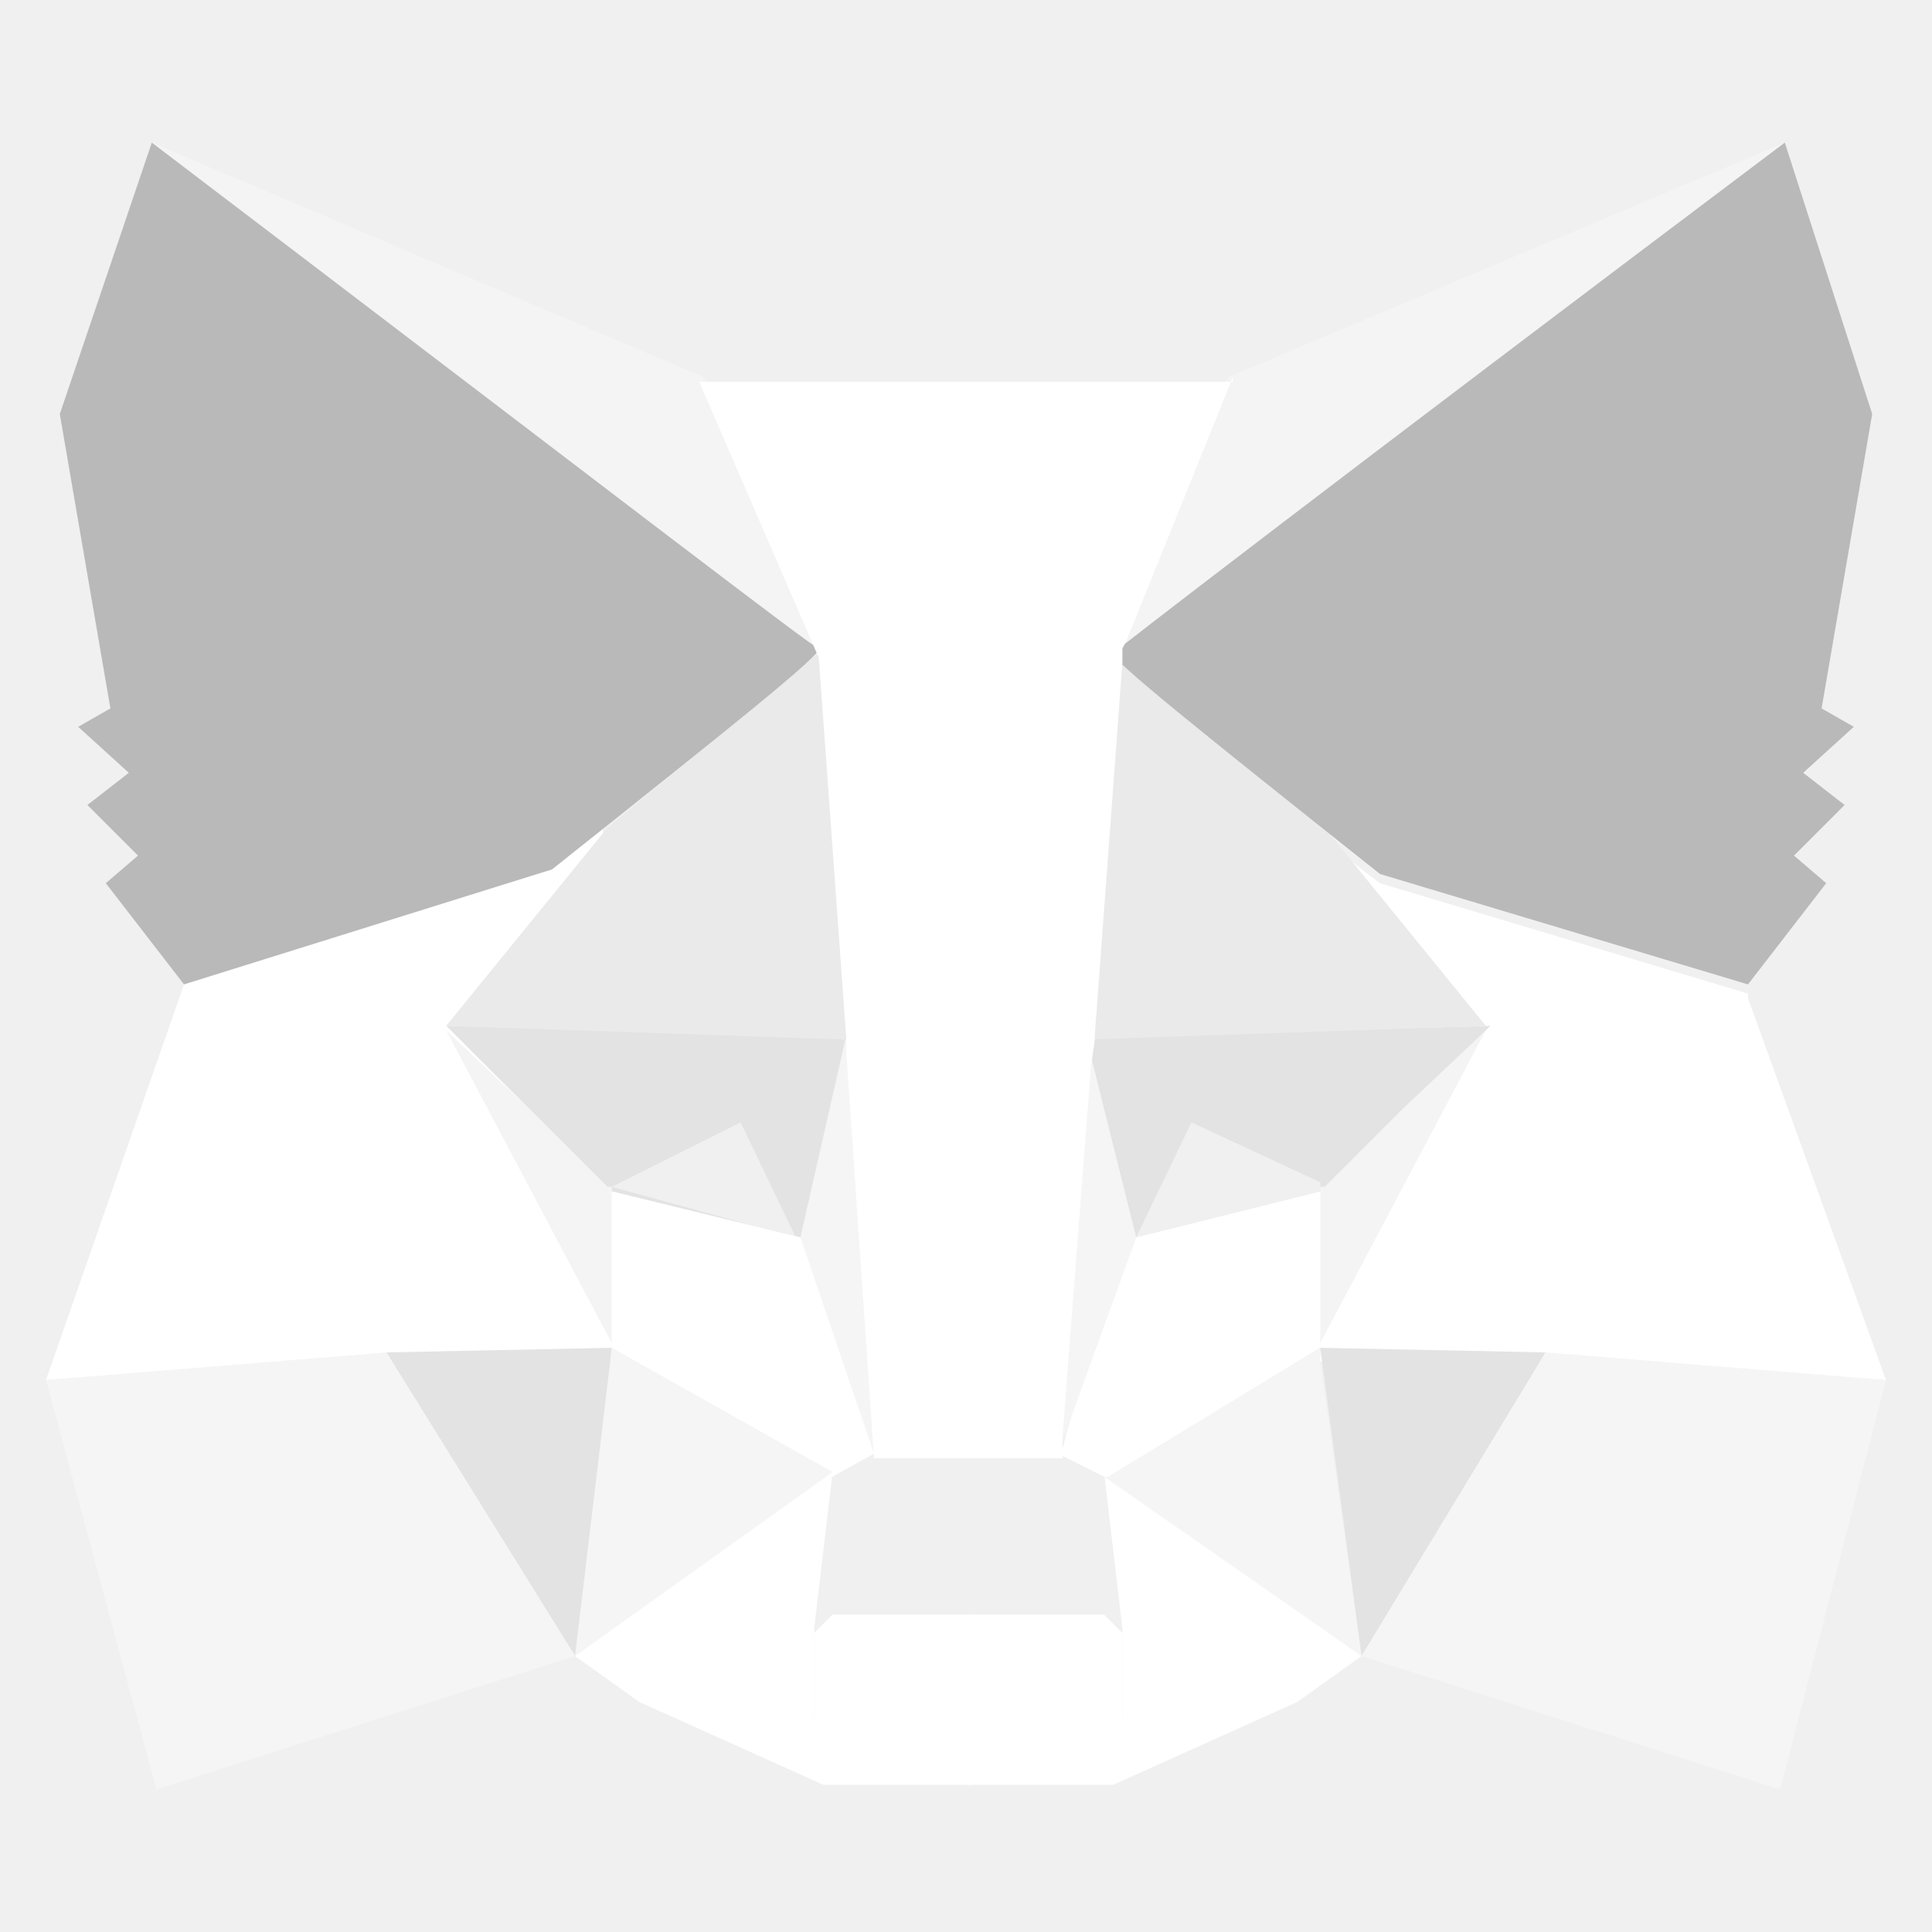
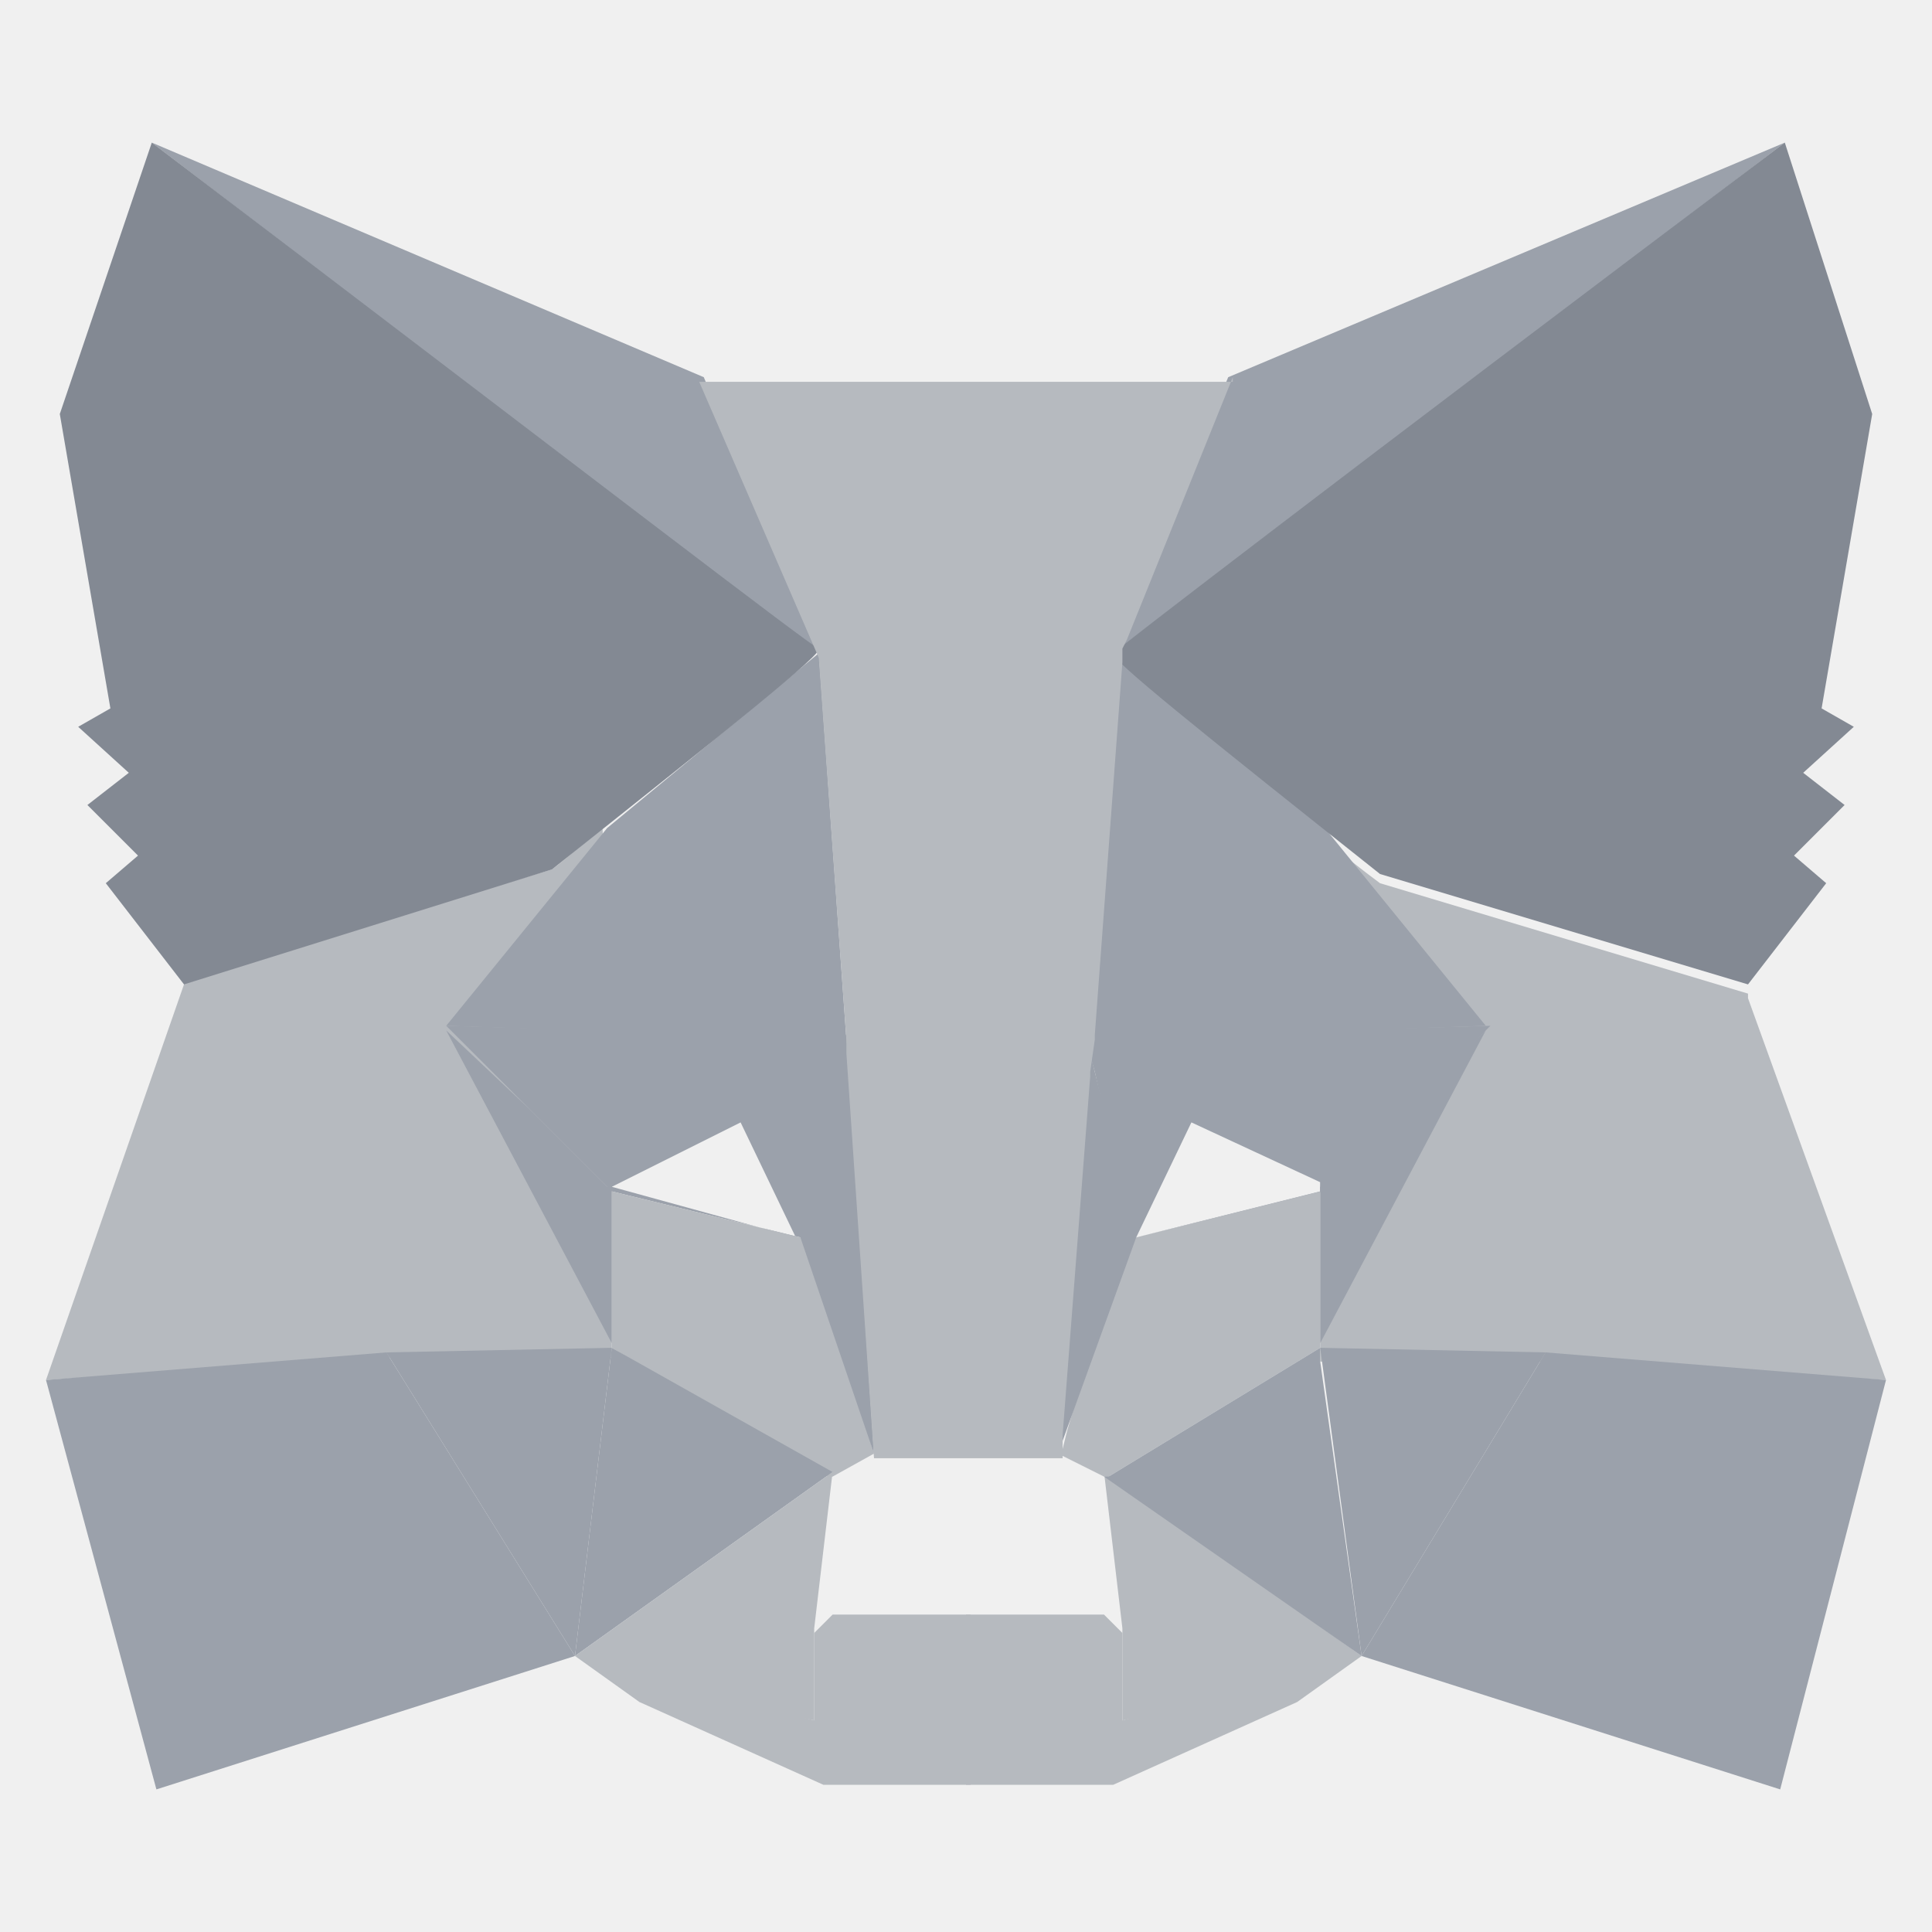
<svg xmlns="http://www.w3.org/2000/svg" version="1.1" id="Layer_1" x="0px" y="0px" viewBox="0 0 42 42" style="enable-background:new 0 0 42 42;" xml:space="preserve">
  <style type="text/css">
- 	.st0{fill-rule:evenodd;clip-rule:evenodd;fill:#FFFFFF;}
- 	.st1{fill-rule:evenodd;clip-rule:evenodd;fill:#E3E3E3;}
- 	.st2{fill-rule:evenodd;clip-rule:evenodd;fill:#F4F4F4;}
- 	.st3{fill-rule:evenodd;clip-rule:evenodd;fill:#F5F5F5;}
- 	.st4{fill-rule:evenodd;clip-rule:evenodd;fill:#EAEAEA;}
- 	.st5{fill-rule:evenodd;clip-rule:evenodd;fill:#B9B9B9;}
+ 	.st0{fill-rule:evenodd;clip-rule:evenodd;fill:#B6BABF;}
+ 	.st1{fill-rule:evenodd;clip-rule:evenodd;fill:#9BA1AB;}
+ 	.st2{fill-rule:evenodd;clip-rule:evenodd;fill:#838993;}
</style>
  <g>
    <polygon class="st0" points="21.1,35.1 21.1,38.8 17.9,38.8 13.9,37 12.5,36 17.7,37.4 17.7,35.5 18.1,35.1  " />
    <polygon class="st0" points="29.6,36 28.2,37 24.2,38.8 21,38.8 21,35.1 24,35.1 24.4,35.5 24.4,37.4  " />
-     <path class="st0" d="M13.3,25.8v3.7H8.5h0L1,30l3-8.6l0-0.1l8-2.4c0.4-0.3,0.7-0.6,1.1-0.9v0l0.1,4.2v0l0.1,3.3L13.3,25.8z" />
-     <path class="st1" d="M18.4,22.5L18.4,22.5l-5.2-0.1l-3.5-0.1l3.6,3.6l4.1,1l0.1,0v0l0.9-4.2l0,0L18.4,22.5L18.4,22.5L18.4,22.5   L18.4,22.5L18.4,22.5z M13.3,25.8L13.3,25.8l2.8-1.4l1.2,2.5L13.3,25.8L13.3,25.8z" />
-     <polygon class="st2" points="13.3,25.8 13.3,29.2 9.7,22.4 11.5,24.1 13.2,25.8  " />
+     <path class="st0" d="M13.3,25.8v3.7H8.5l0,0L1,30l3-8.6v-0.1l8-2.4c0.4-0.3,0.7-0.6,1.1-0.9l0,0l0.1,4.2l0,0l0.1,3.3L13.3,25.8z" />
+     <path class="st1" d="M18.4,22.5L18.4,22.5l-5.2-0.1l-3.5-0.1l3.6,3.6l4.1,1h0.1l0,0l0.9-4.2l0,0V22.5L18.4,22.5L18.4,22.5   L18.4,22.5L18.4,22.5z M13.3,25.8L13.3,25.8l2.8-1.4l1.2,2.5L13.3,25.8L13.3,25.8z" />
+     <polygon class="st1" points="13.3,25.8 13.3,29.2 9.7,22.4 11.5,24.1 13.2,25.8  " />
    <polygon class="st0" points="19,31.6 19,31.6 18.1,32.1 18,32.1 18,32.1 13.3,29.3 13.3,25.9 17.4,26.9 17.5,27 17.6,27  " />
-     <polygon class="st3" points="13.3,29.3 12.5,36 18.1,32  " />
-     <polygon class="st3" points="18.4,22.5 19,31.6 17.4,26.9  " />
+     <polygon class="st1" points="13.3,29.3 12.5,36 18.1,32  " />
+     <polygon class="st1" points="18.4,22.5 19,31.6 17.4,26.9  " />
    <polygon class="st1" points="8.4,29.4 13.3,29.3 12.5,36  " />
-     <polygon class="st3" points="3.4,38.9 12.5,36 8.4,29.4 1,30  " />
-     <polygon class="st4" points="17.8,14.2 13.2,18 9.7,22.3 18.4,22.6  " />
+     <polygon class="st1" points="3.4,38.9 12.5,36 8.4,29.4 1,30  " />
+     <polygon class="st1" points="17.8,14.2 13.2,18 9.7,22.3 18.4,22.6  " />
    <polygon class="st0" points="12.5,36 18.1,32 17.7,35.4 17.7,37.4 13.9,36.6  " />
    <polygon class="st0" points="29.6,36 24,32 24.4,35.4 24.4,37.4 28.3,36.6  " />
-     <polygon class="st2" points="3.3,3.1 17.8,14.2 15.3,8.2  " />
-     <path class="st5" d="M3.3,3.1L1.3,9l1.1,6.4l-0.7,0.4l1.1,1l-0.9,0.7L3,18.6l-0.7,0.6L4,21.4l8-2.5c3.9-3.1,5.9-4.7,5.8-4.8   C17.7,14.1,12.9,10.4,3.3,3.1z" />
-     <path class="st0" d="M41,30l-7.5-0.4h0h-4.8v-3.7v-0.1l0.1-3.3v0l0.1-4.2v0c0.3,0.3,0.7,0.6,1.1,0.9l8,2.4l0,0.1L41,30z" />
-     <path class="st1" d="M28.8,22.4l-5,0.1h-0.2l0,0v0l0,0l0,0.1l0.2,0.7l0,0l0.8,3.6v0l0.1,0l4.1-1l3.6-3.6L28.8,22.4z M24.7,26.9   l1.2-2.5l2.8,1.3v0.1v0.1L24.7,26.9z" />
-     <polygon class="st2" points="32.3,22.4 28.7,29.2 28.7,25.8 28.8,25.8 30.5,24.1  " />
+     <polygon class="st1" points="3.3,3.1 17.8,14.2 15.3,8.2  " />
+     <path class="st2" d="M3.3,3.1L1.3,9l1.1,6.4l-0.7,0.4l1.1,1l-0.9,0.7L3,18.6l-0.7,0.6L4,21.4l8-2.5c3.9-3.1,5.9-4.7,5.8-4.8   C17.7,14.1,12.9,10.4,3.3,3.1z" />
+     <path class="st0" d="M41,30l-7.5-0.4l0,0h-4.8v-3.7v-0.1l0.1-3.3l0,0l0.1-4.2l0,0c0.3,0.3,0.7,0.6,1.1,0.9l8,2.4v0.1L41,30z" />
+     <path class="st1" d="M28.8,22.4l-5,0.1h-0.2l0,0l0,0l0,0v0.1l0.2,0.7l0,0l0.8,3.6l0,0h0.1l4.1-1l3.6-3.6L28.8,22.4z M24.7,26.9   l1.2-2.5l2.8,1.3v0.1v0.1L24.7,26.9z" />
+     <polygon class="st1" points="32.3,22.4 28.7,29.2 28.7,25.8 28.8,25.8 30.5,24.1  " />
    <polygon class="st0" points="28.7,25.9 28.7,29.3 24.1,32.1 24,32.1 24,32.1 24,32.1 23,31.6 23.1,31.5 23.2,31.1 24.4,27 24.5,27    24.7,26.9  " />
-     <polygon class="st3" points="29.6,36 24,32.1 24,32.1 24,32.1 24,32.1 24,32.1 24.1,32.1 28.7,29.3 28.7,29.6  " />
-     <polygon class="st3" points="23.6,22.5 23,31.6 24.7,26.9  " />
+     <polygon class="st1" points="29.6,36 24,32.1 24,32.1 24,32.1 24,32.1 24,32.1 24.1,32.1 28.7,29.3 28.7,29.6  " />
+     <polygon class="st1" points="23.6,22.5 23,31.6 24.7,26.9  " />
    <polygon class="st1" points="33.6,29.4 28.7,29.3 29.6,36  " />
-     <polygon class="st3" points="38.7,38.9 29.6,36 33.6,29.4 41,30  " />
-     <polygon class="st4" points="24.2,14.2 28.8,18 32.3,22.3 23.6,22.6  " />
-     <polygon class="st2" points="38.8,3.1 24.2,14.2 26.7,8.2  " />
-     <path class="st5" d="M38.8,3.1L40.7,9l-1.1,6.4l0.7,0.4l-1.1,1l0.9,0.7L39,18.6l0.7,0.6L38,21.4L30,19c-3.9-3.1-5.9-4.7-5.8-4.8   C24.3,14.1,29.1,10.4,38.8,3.1z" />
-     <path class="st0" d="M26.8,8.2l-2.3,5.7l0,0l-0.1,0.2l0,0.2v0.1l-0.6,8.1v0.1l-0.1,0.7v0.1l0,0l-0.6,7.8v0.1l0,0.3v0.1H19l0,0   l-0.6-8.8l0,0v0l0-0.2v-0.1l-0.6-8.3l0,0l-2.6-6H26.8z" />
+     <polygon class="st1" points="38.7,38.9 29.6,36 33.6,29.4 41,30  " />
+     <polygon class="st1" points="24.2,14.2 28.8,18 32.3,22.3 23.6,22.6  " />
+     <polygon class="st1" points="38.8,3.1 24.2,14.2 26.7,8.2  " />
+     <path class="st2" d="M38.8,3.1L40.7,9l-1.1,6.4l0.7,0.4l-1.1,1l0.9,0.7L39,18.6l0.7,0.6L38,21.4L30,19c-3.9-3.1-5.9-4.7-5.8-4.8   C24.3,14.1,29.1,10.4,38.8,3.1z" />
+     <path class="st0" d="M26.8,8.2l-2.3,5.7l0,0l-0.1,0.2v0.2v0.1l-0.6,8.1v0.1l-0.1,0.7v0.1l0,0l-0.6,7.8v0.1v0.3v0.1H19l0,0l-0.6-8.8   l0,0l0,0v-0.2v-0.1l-0.6-8.3l0,0l-2.6-6h11.6V8.2z" />
  </g>
</svg>
